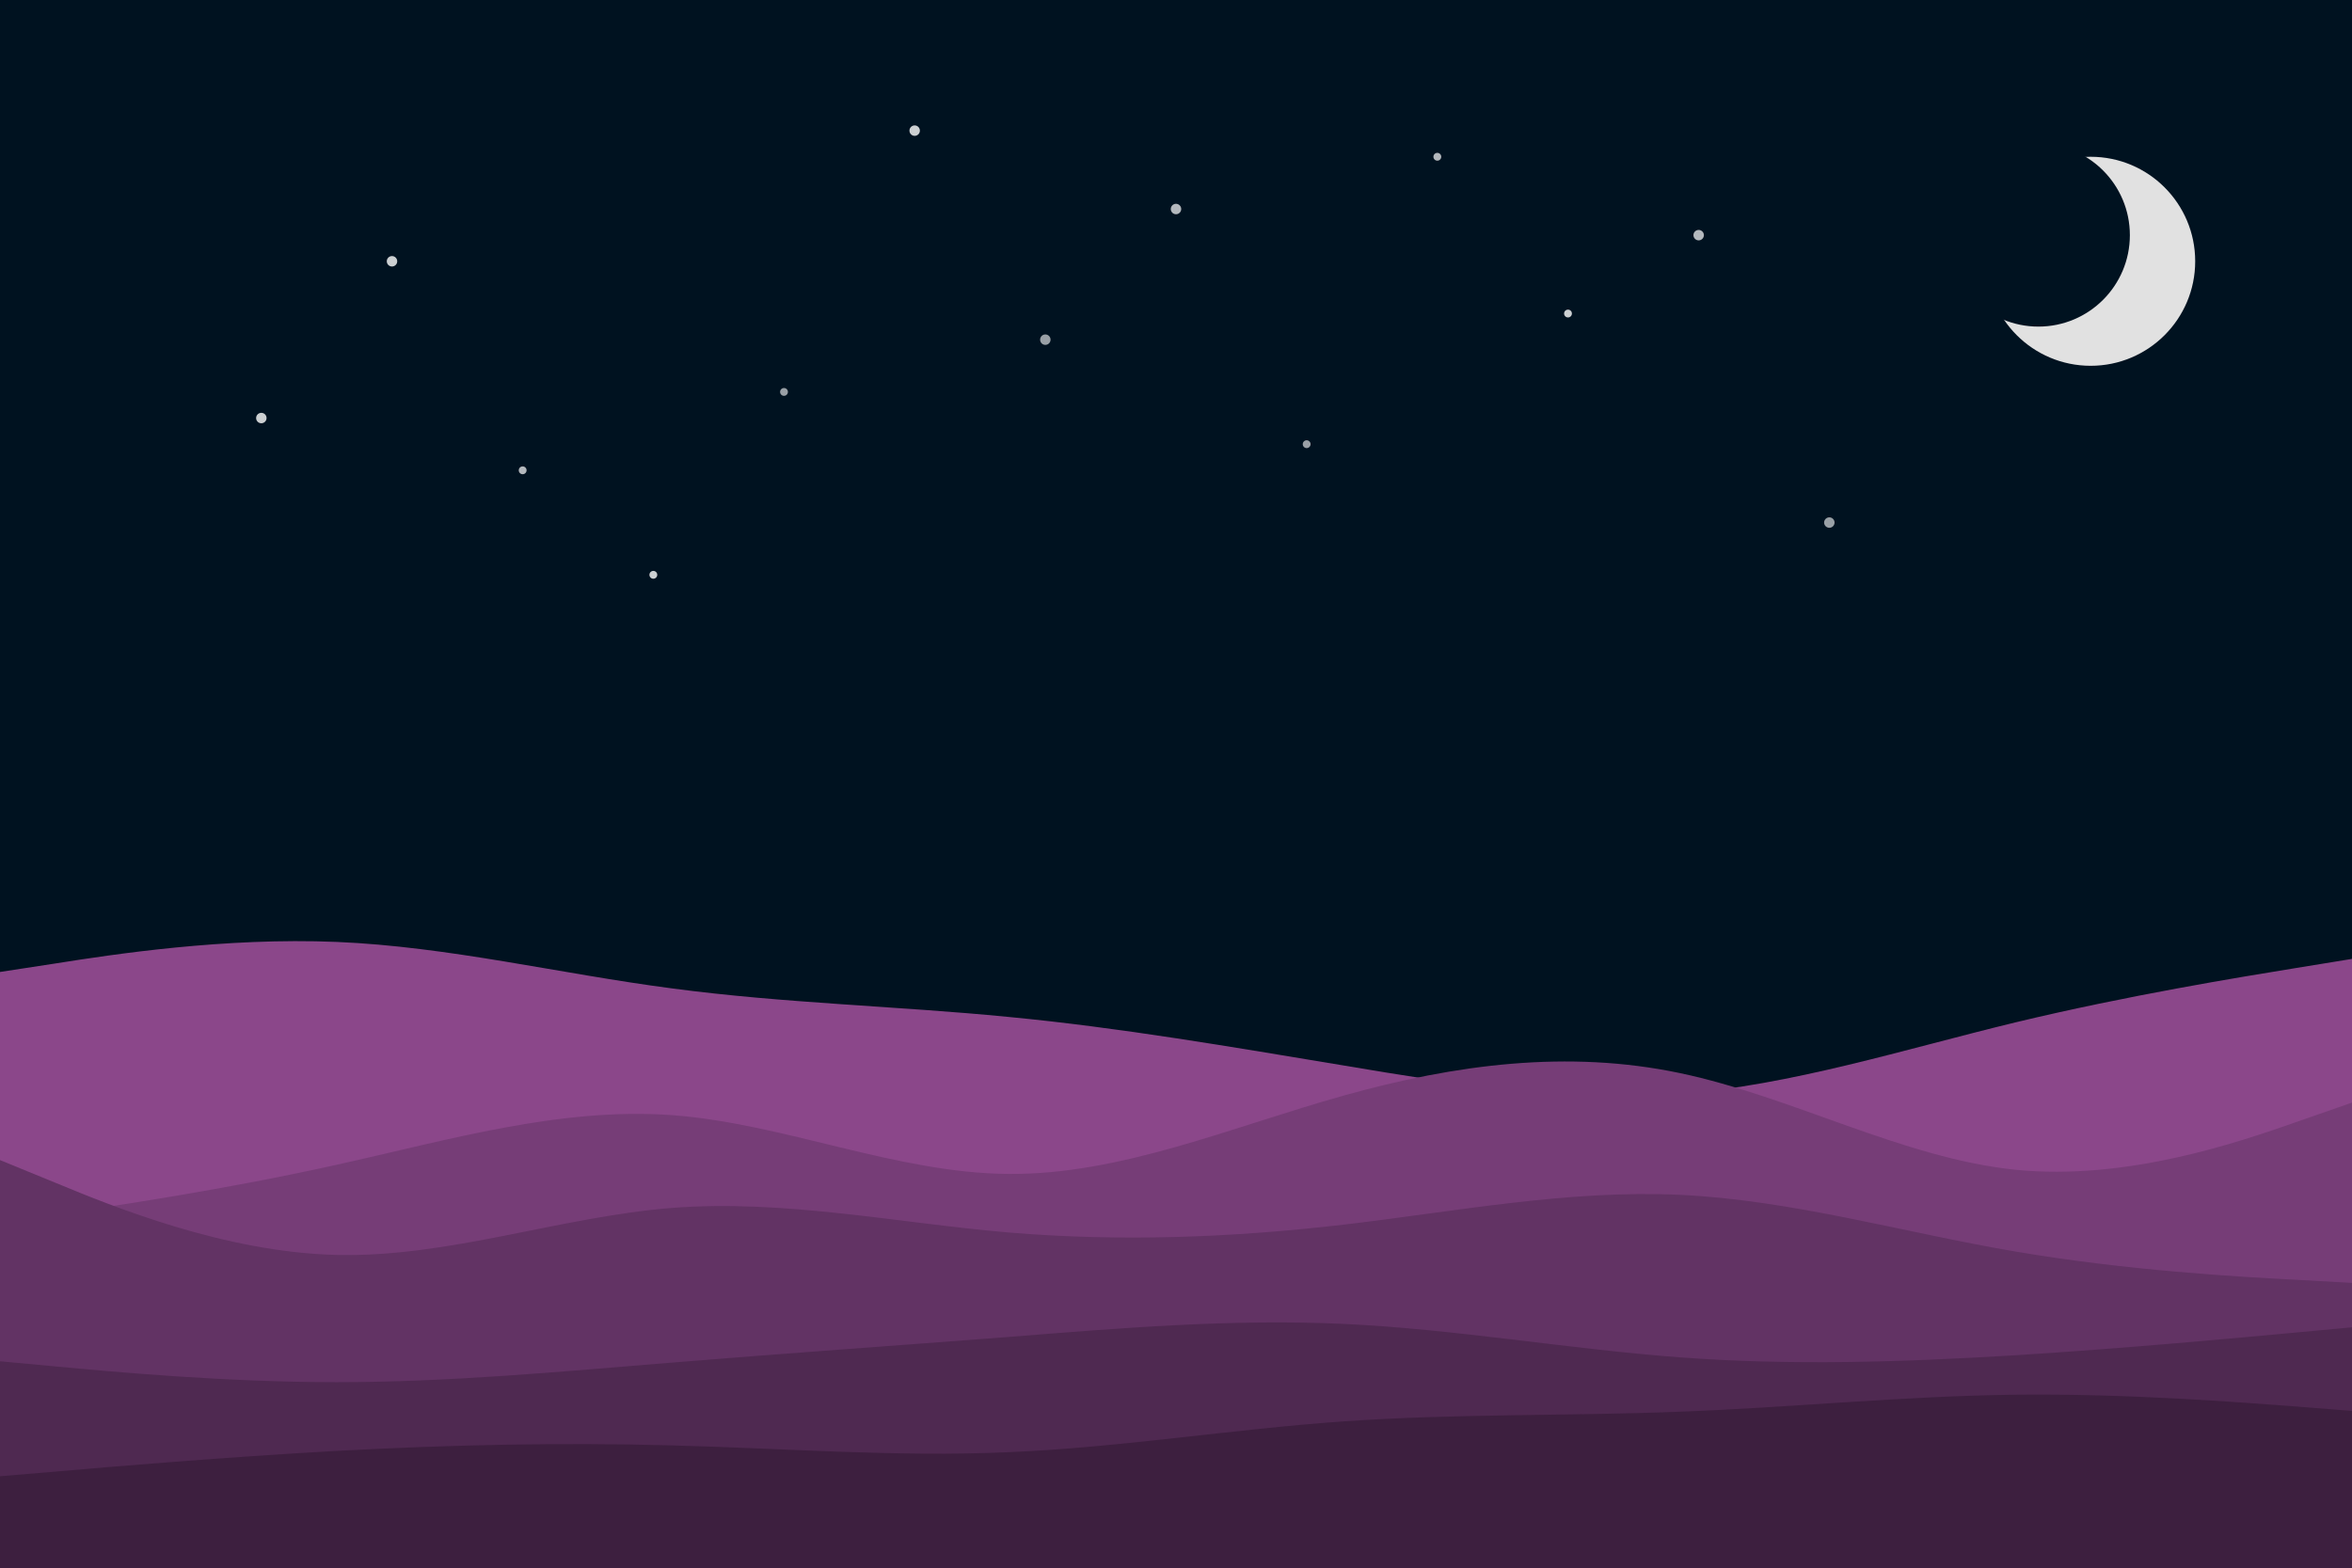
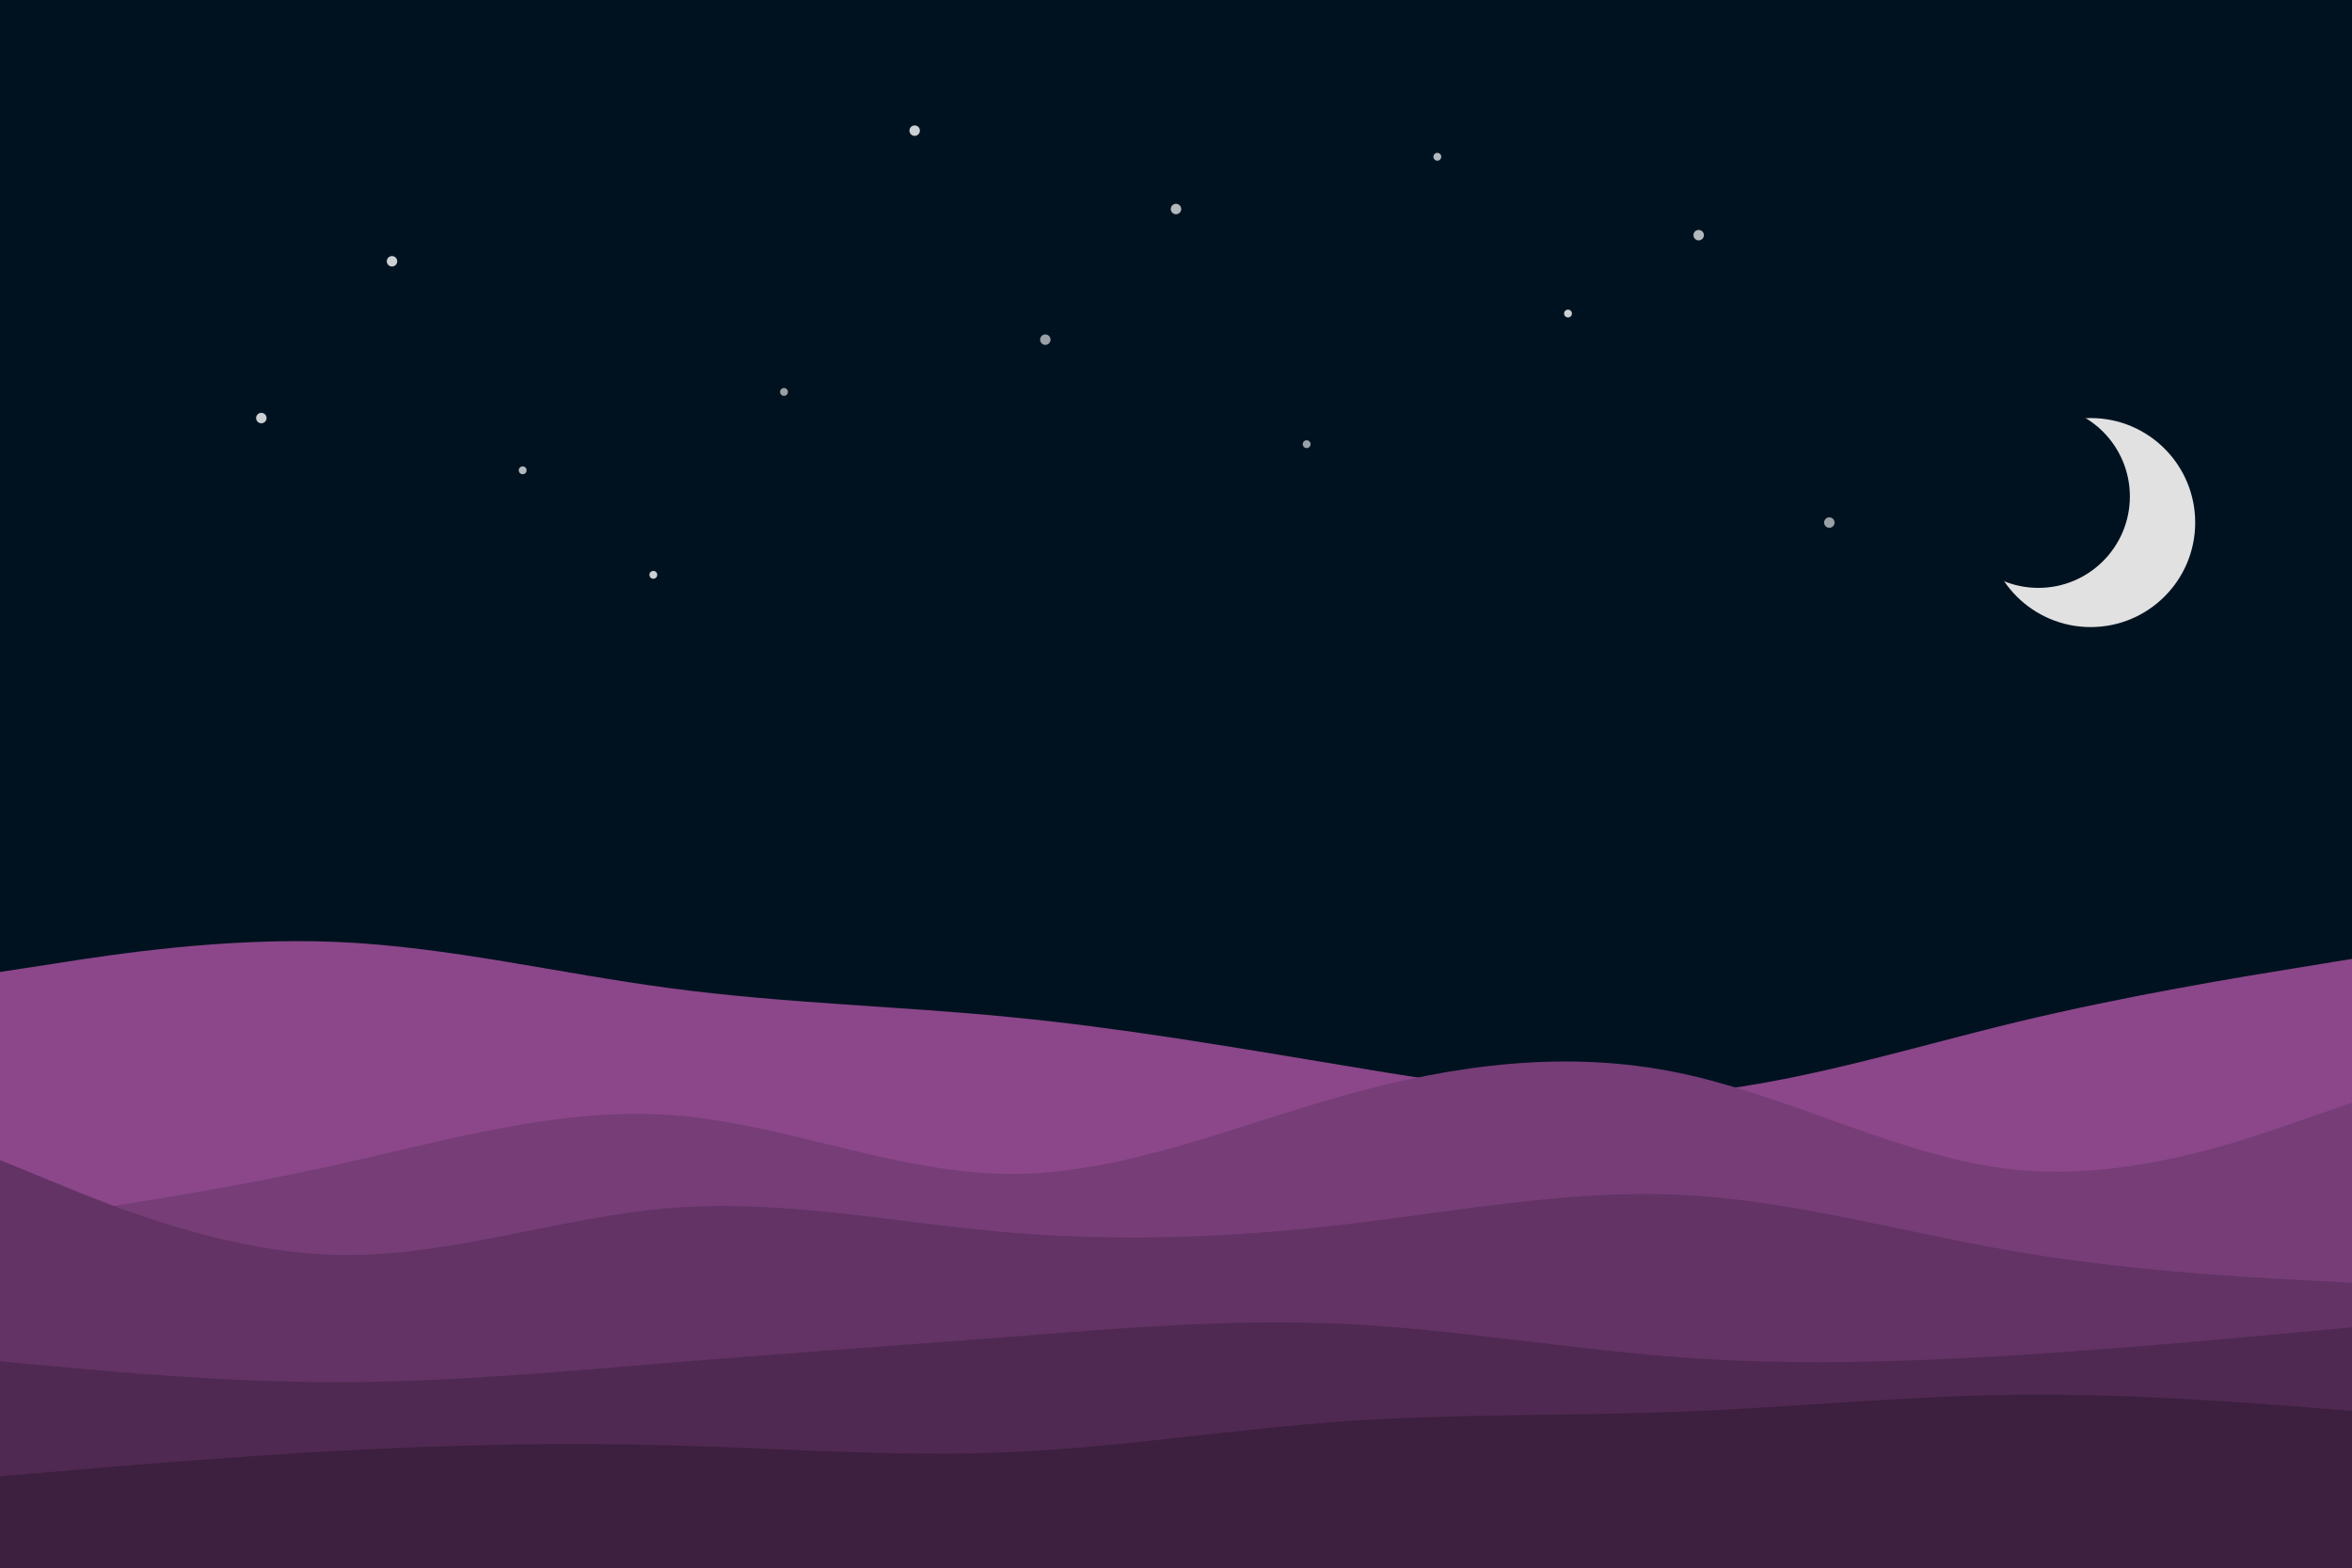
<svg xmlns="http://www.w3.org/2000/svg" id="visual" viewBox="0 0 900 600" width="900" height="600" version="1.1">
  <rect x="0" y="0" width="900" height="600" fill="#001220" />
  <circle cx="150" cy="100" r="2" fill="#ffffff" opacity="0.8" />
  <circle cx="300" cy="150" r="1.5" fill="#ffffff" opacity="0.6" />
  <circle cx="450" cy="80" r="2" fill="#ffffff" opacity="0.7" />
  <circle cx="600" cy="120" r="1.5" fill="#ffffff" opacity="0.8" />
  <circle cx="700" cy="200" r="2" fill="#ffffff" opacity="0.6" />
  <circle cx="200" cy="180" r="1.5" fill="#ffffff" opacity="0.7" />
  <circle cx="350" cy="50" r="2" fill="#ffffff" opacity="0.8" />
  <circle cx="500" cy="170" r="1.5" fill="#ffffff" opacity="0.6" />
  <circle cx="650" cy="90" r="2" fill="#ffffff" opacity="0.7" />
  <circle cx="250" cy="220" r="1.5" fill="#ffffff" opacity="0.8" />
  <circle cx="400" cy="130" r="2" fill="#ffffff" opacity="0.6" />
  <circle cx="550" cy="60" r="1.5" fill="#ffffff" opacity="0.7" />
  <circle cx="100" cy="160" r="2" fill="#ffffff" opacity="0.8" />
-   <circle cx="800" cy="100" r="40" fill="#E1E1E1" />
-   <circle cx="780" cy="90" r="35" fill="#001220" />
+   <circle cx="800" cy="200" r="40" fill="#E1E1E1" />
+   <circle cx="780" cy="190" r="35" fill="#001220" />
  <path d="M0 372L21.5 368.7C43 365.3 86 358.7 128.8 360.5C171.7 362.3 214.3 372.7 257.2 378.3C300 384 343 385 385.8 389.2C428.7 393.3 471.3 400.7 514.2 407.8C557 415 600 422 642.8 418.7C685.7 415.3 728.3 401.7 771.2 391.3C814 381 857 374 878.5 370.5L900 367L900 601L878.5 601C857 601 814 601 771.2 601C728.3 601 685.7 601 642.8 601C600 601 557 601 514.2 601C471.3 601 428.7 601 385.8 601C343 601 300 601 257.2 601C214.3 601 171.7 601 128.8 601C86 601 43 601 21.5 601L0 601Z" fill="#8b478a" />
  <path d="M0 468L21.5 464.8C43 461.7 86 455.3 128.8 445.8C171.7 436.3 214.3 423.7 257.2 426.8C300 430 343 449 385.8 449.3C428.7 449.7 471.3 431.3 514.2 419.3C557 407.3 600 401.7 642.8 410.7C685.7 419.7 728.3 443.3 771.2 447.7C814 452 857 437 878.5 429.5L900 422L900 601L878.5 601C857 601 814 601 771.2 601C728.3 601 685.7 601 642.8 601C600 601 557 601 514.2 601C471.3 601 428.7 601 385.8 601C343 601 300 601 257.2 601C214.3 601 171.7 601 128.8 601C86 601 43 601 21.5 601L0 601Z" fill="#763d77" />
  <path d="M0 444L21.5 452.8C43 461.7 86 479.3 128.8 480.3C171.7 481.3 214.3 465.7 257.2 462.3C300 459 343 468 385.8 471.7C428.7 475.3 471.3 473.7 514.2 468.7C557 463.7 600 455.3 642.8 457.3C685.7 459.3 728.3 471.7 771.2 479C814 486.3 857 488.7 878.5 489.8L900 491L900 601L878.5 601C857 601 814 601 771.2 601C728.3 601 685.7 601 642.8 601C600 601 557 601 514.2 601C471.3 601 428.7 601 385.8 601C343 601 300 601 257.2 601C214.3 601 171.7 601 128.8 601C86 601 43 601 21.5 601L0 601Z" fill="#623364" />
  <path d="M0 521L21.5 523C43 525 86 529 128.8 529C171.7 529 214.3 525 257.2 521.5C300 518 343 515 385.8 511.7C428.7 508.3 471.3 504.7 514.2 506.7C557 508.7 600 516.3 642.8 519.5C685.7 522.7 728.3 521.3 771.2 518.7C814 516 857 512 878.5 510L900 508L900 601L878.5 601C857 601 814 601 771.2 601C728.3 601 685.7 601 642.8 601C600 601 557 601 514.2 601C471.3 601 428.7 601 385.8 601C343 601 300 601 257.2 601C214.3 601 171.7 601 128.8 601C86 601 43 601 21.5 601L0 601Z" fill="#4f2951" />
  <path d="M0 565L21.5 563.2C43 561.3 86 557.7 128.8 555.3C171.7 553 214.3 552 257.2 553.2C300 554.3 343 557.7 385.8 555.8C428.7 554 471.3 547 514.2 544C557 541 600 542 642.8 540.3C685.7 538.7 728.3 534.3 771.2 533.8C814 533.3 857 536.7 878.5 538.3L900 540L900 601L878.5 601C857 601 814 601 771.2 601C728.3 601 685.7 601 642.8 601C600 601 557 601 514.2 601C471.3 601 428.7 601 385.8 601C343 601 300 601 257.2 601C214.3 601 171.7 601 128.8 601C86 601 43 601 21.5 601L0 601Z" fill="#3d1f3f" />
</svg>
